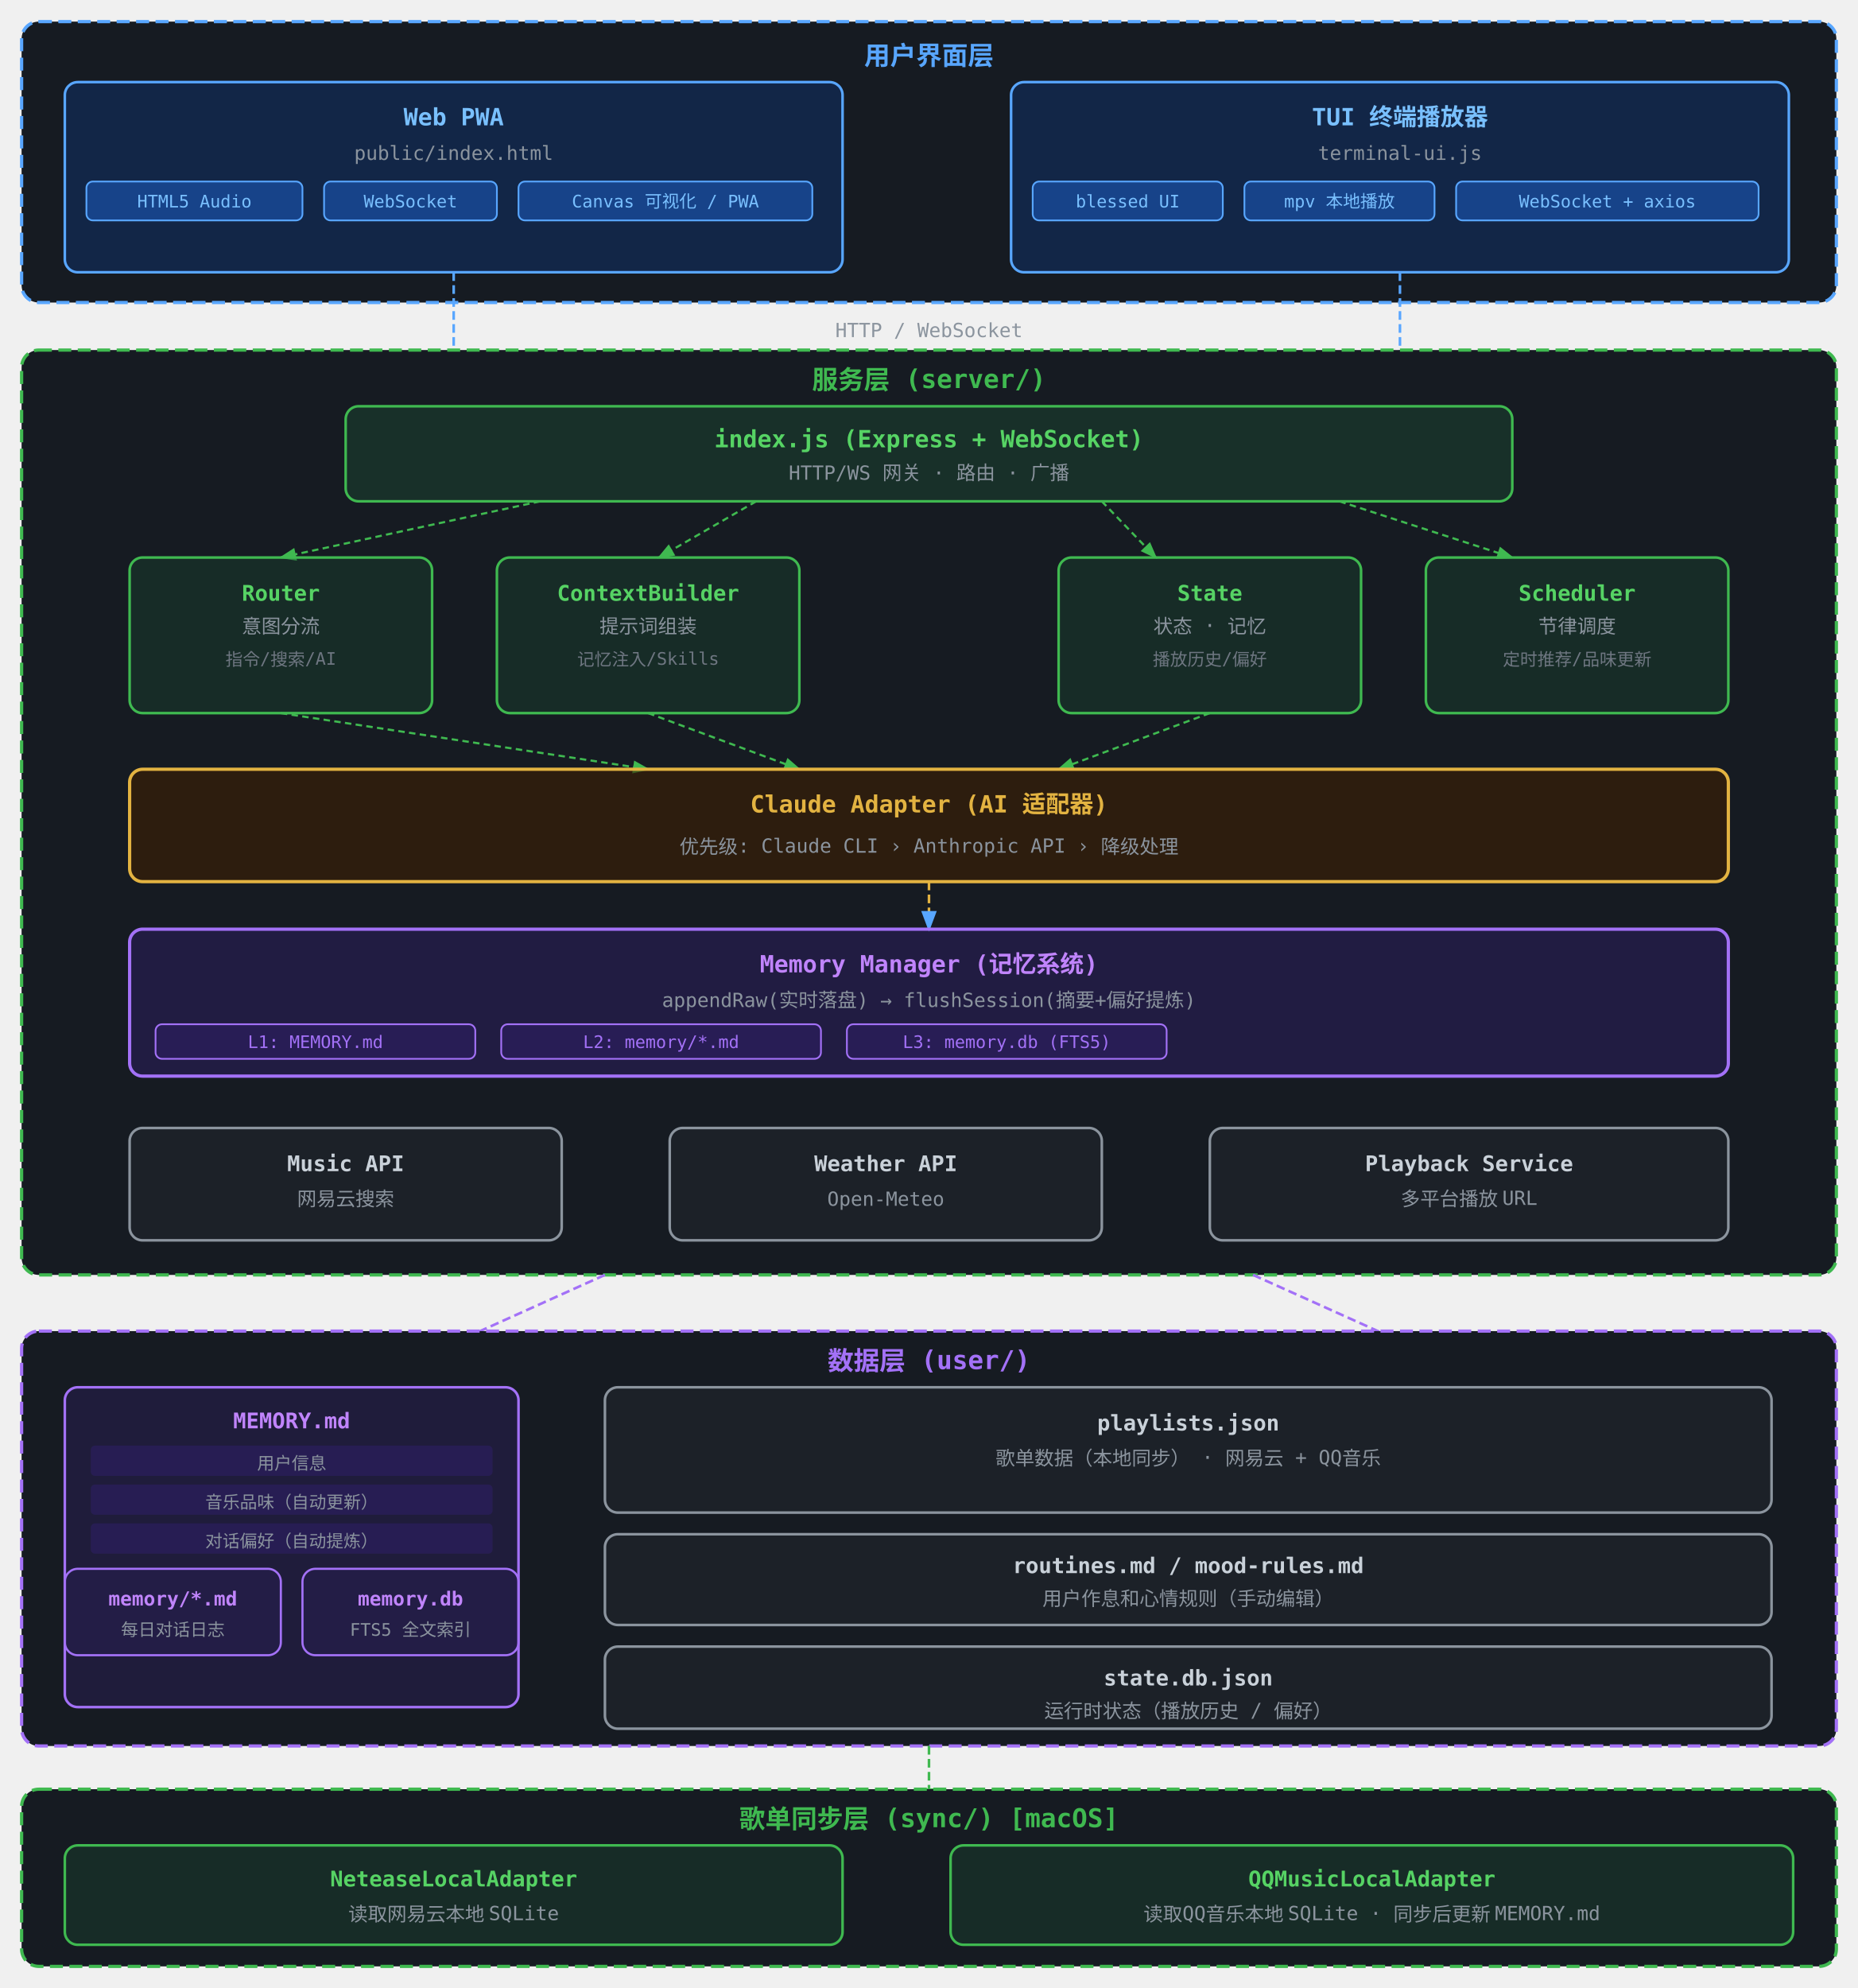
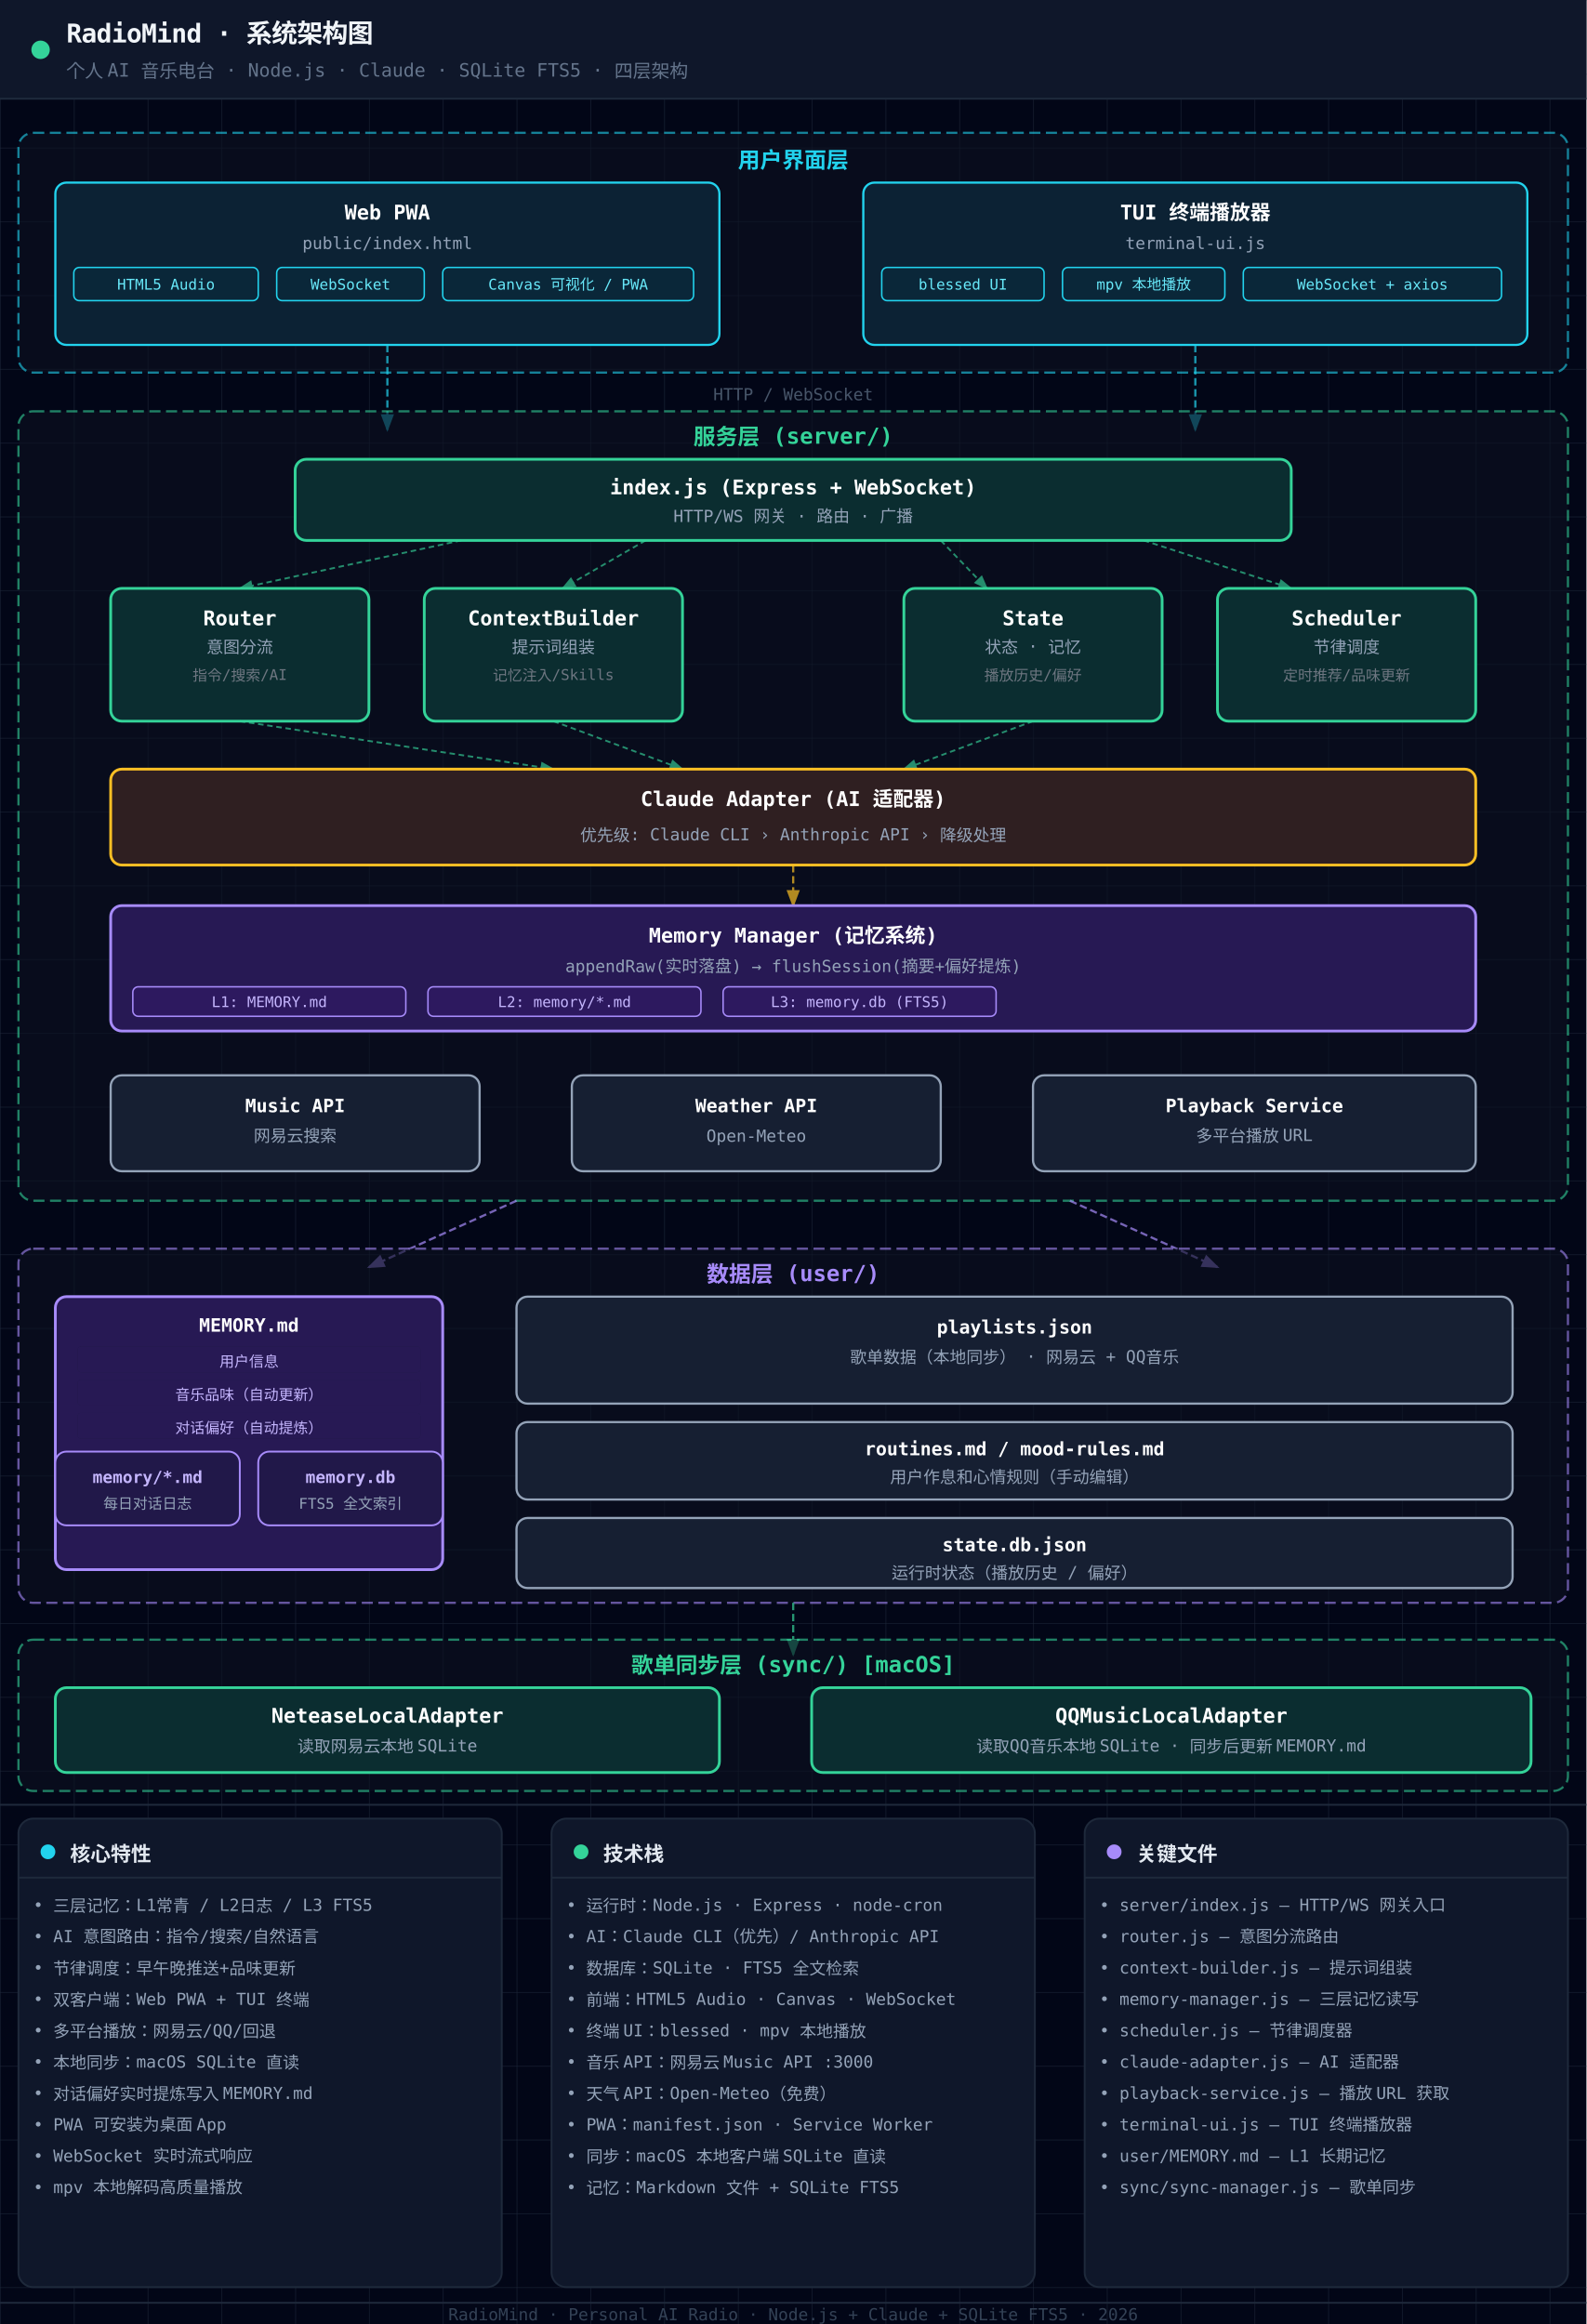
- <svg xmlns="http://www.w3.org/2000/svg" viewBox="0 0 860 920" width="860" style="font-family:ui-monospace,SFMono-Regular,Menlo,monospace;background:#0d1117;border-radius:12px;padding:8px">
+ <svg xmlns="http://www.w3.org/2000/svg" viewBox="0 0 860 1260" width="860" style="font-family:ui-monospace,SFMono-Regular,Menlo,monospace">
  <defs>
+     <pattern id="grid" width="40" height="40" patternUnits="userSpaceOnUse">
+       <path d="M 40 0 L 0 0 0 40" fill="none" stroke="#1e293b" stroke-width="0.5" />
+     </pattern>
    <marker id="arr" markerWidth="8" markerHeight="6" refX="7" refY="3" orient="auto">
-       <polygon points="0 0,8 3,0 6" fill="#58a6ff" />
+       <polygon points="0 0,8 3,0 6" fill="#22d3ee" />
    </marker>
    <marker id="arr-g" markerWidth="8" markerHeight="6" refX="7" refY="3" orient="auto">
-       <polygon points="0 0,8 3,0 6" fill="#3fb950" />
+       <polygon points="0 0,8 3,0 6" fill="#34d399" />
    </marker>
    <marker id="arr-v" markerWidth="8" markerHeight="6" refX="7" refY="3" orient="auto">
-       <polygon points="0 0,8 3,0 6" fill="#a371f7" />
+       <polygon points="0 0,8 3,0 6" fill="#a78bfa" />
+     </marker>
+     <marker id="arr-a" markerWidth="8" markerHeight="6" refX="7" refY="3" orient="auto">
+       <polygon points="0 0,8 3,0 6" fill="#fbbf24" />
    </marker>
  </defs>
-   <rect x="10" y="10" width="840" height="130" rx="8" fill="#161b22" stroke="#58a6ff" stroke-width="1.5" stroke-dasharray="6,3" />
-   <text x="430" y="30" fill="#58a6ff" font-size="12" font-weight="600" text-anchor="middle">用户界面层</text>
-   <rect x="30" y="38" width="360" height="88" rx="6" fill="#0d419d" fill-opacity="0.3" stroke="#58a6ff" stroke-width="1.2" />
-   <text x="210" y="58" fill="#79c0ff" font-size="11" font-weight="600" text-anchor="middle">Web PWA</text>
-   <text x="210" y="74" fill="#8b949e" font-size="9" text-anchor="middle">public/index.html</text>
-   <rect x="40" y="84" width="100" height="18" rx="3" fill="#1f6feb" fill-opacity="0.4" stroke="#58a6ff" stroke-width="0.8" />
-   <text x="90" y="96" fill="#79c0ff" font-size="8" text-anchor="middle">HTML5 Audio</text>
-   <rect x="150" y="84" width="80" height="18" rx="3" fill="#1f6feb" fill-opacity="0.4" stroke="#58a6ff" stroke-width="0.8" />
-   <text x="190" y="96" fill="#79c0ff" font-size="8" text-anchor="middle">WebSocket</text>
-   <rect x="240" y="84" width="136" height="18" rx="3" fill="#1f6feb" fill-opacity="0.4" stroke="#58a6ff" stroke-width="0.8" />
-   <text x="308" y="96" fill="#79c0ff" font-size="8" text-anchor="middle">Canvas 可视化 / PWA</text>
-   <rect x="468" y="38" width="360" height="88" rx="6" fill="#0d419d" fill-opacity="0.3" stroke="#58a6ff" stroke-width="1.2" />
-   <text x="648" y="58" fill="#79c0ff" font-size="11" font-weight="600" text-anchor="middle">TUI 终端播放器</text>
-   <text x="648" y="74" fill="#8b949e" font-size="9" text-anchor="middle">terminal-ui.js</text>
-   <rect x="478" y="84" width="88" height="18" rx="3" fill="#1f6feb" fill-opacity="0.4" stroke="#58a6ff" stroke-width="0.8" />
-   <text x="522" y="96" fill="#79c0ff" font-size="8" text-anchor="middle">blessed UI</text>
-   <rect x="576" y="84" width="88" height="18" rx="3" fill="#1f6feb" fill-opacity="0.4" stroke="#58a6ff" stroke-width="0.8" />
-   <text x="620" y="96" fill="#79c0ff" font-size="8" text-anchor="middle">mpv 本地播放</text>
-   <rect x="674" y="84" width="140" height="18" rx="3" fill="#1f6feb" fill-opacity="0.4" stroke="#58a6ff" stroke-width="0.8" />
-   <text x="744" y="96" fill="#79c0ff" font-size="8" text-anchor="middle">WebSocket + axios</text>
-   <line x1="210" y1="126" x2="210" y2="172" stroke="#58a6ff" stroke-width="1.2" stroke-dasharray="4,2" marker-end="url(#arr)" />
-   <line x1="648" y1="126" x2="648" y2="172" stroke="#58a6ff" stroke-width="1.2" stroke-dasharray="4,2" marker-end="url(#arr)" />
-   <text x="430" y="156" fill="#8b949e" font-size="9" text-anchor="middle">HTTP / WebSocket</text>
-   <rect x="10" y="162" width="840" height="428" rx="8" fill="#161b22" stroke="#3fb950" stroke-width="1.5" stroke-dasharray="6,3" />
-   <text x="430" y="180" fill="#3fb950" font-size="12" font-weight="600" text-anchor="middle">服务层 (server/)</text>
-   <rect x="160" y="188" width="540" height="44" rx="6" fill="#1a4731" fill-opacity="0.5" stroke="#3fb950" stroke-width="1.2" />
-   <text x="430" y="207" fill="#56d364" font-size="11" font-weight="600" text-anchor="middle">index.js  (Express + WebSocket)</text>
-   <text x="430" y="222" fill="#8b949e" font-size="9" text-anchor="middle">HTTP/WS 网关 · 路由 · 广播</text>
-   <line x1="250" y1="232" x2="130" y2="258" stroke="#3fb950" stroke-width="1" stroke-dasharray="3,2" marker-end="url(#arr-g)" />
-   <line x1="350" y1="232" x2="305" y2="258" stroke="#3fb950" stroke-width="1" stroke-dasharray="3,2" marker-end="url(#arr-g)" />
-   <line x1="510" y1="232" x2="535" y2="258" stroke="#3fb950" stroke-width="1" stroke-dasharray="3,2" marker-end="url(#arr-g)" />
-   <line x1="620" y1="232" x2="700" y2="258" stroke="#3fb950" stroke-width="1" stroke-dasharray="3,2" marker-end="url(#arr-g)" />
-   <rect x="60" y="258" width="140" height="72" rx="6" fill="#1a4731" fill-opacity="0.4" stroke="#3fb950" stroke-width="1.2" />
-   <text x="130" y="278" fill="#56d364" font-size="10" font-weight="600" text-anchor="middle">Router</text>
-   <text x="130" y="293" fill="#8b949e" font-size="9" text-anchor="middle">意图分流</text>
-   <text x="130" y="308" fill="#6e7681" font-size="8" text-anchor="middle">指令/搜索/AI</text>
-   <rect x="230" y="258" width="140" height="72" rx="6" fill="#1a4731" fill-opacity="0.4" stroke="#3fb950" stroke-width="1.2" />
-   <text x="300" y="278" fill="#56d364" font-size="10" font-weight="600" text-anchor="middle">ContextBuilder</text>
-   <text x="300" y="293" fill="#8b949e" font-size="9" text-anchor="middle">提示词组装</text>
-   <text x="300" y="308" fill="#6e7681" font-size="8" text-anchor="middle">记忆注入/Skills</text>
-   <rect x="490" y="258" width="140" height="72" rx="6" fill="#1a4731" fill-opacity="0.4" stroke="#3fb950" stroke-width="1.2" />
-   <text x="560" y="278" fill="#56d364" font-size="10" font-weight="600" text-anchor="middle">State</text>
-   <text x="560" y="293" fill="#8b949e" font-size="9" text-anchor="middle">状态 · 记忆</text>
-   <text x="560" y="308" fill="#6e7681" font-size="8" text-anchor="middle">播放历史/偏好</text>
-   <rect x="660" y="258" width="140" height="72" rx="6" fill="#1a4731" fill-opacity="0.4" stroke="#3fb950" stroke-width="1.2" />
-   <text x="730" y="278" fill="#56d364" font-size="10" font-weight="600" text-anchor="middle">Scheduler</text>
-   <text x="730" y="293" fill="#8b949e" font-size="9" text-anchor="middle">节律调度</text>
-   <text x="730" y="308" fill="#6e7681" font-size="8" text-anchor="middle">定时推荐/品味更新</text>
-   <line x1="130" y1="330" x2="300" y2="356" stroke="#3fb950" stroke-width="1" stroke-dasharray="3,2" marker-end="url(#arr-g)" />
-   <line x1="300" y1="330" x2="370" y2="356" stroke="#3fb950" stroke-width="1" stroke-dasharray="3,2" marker-end="url(#arr-g)" />
-   <line x1="560" y1="330" x2="490" y2="356" stroke="#3fb950" stroke-width="1" stroke-dasharray="3,2" marker-end="url(#arr-g)" />
-   <rect x="60" y="356" width="740" height="52" rx="6" fill="#3d1f00" fill-opacity="0.6" stroke="#e3b341" stroke-width="1.5" />
-   <text x="430" y="376" fill="#e3b341" font-size="11" font-weight="600" text-anchor="middle">Claude Adapter  (AI 适配器)</text>
-   <text x="430" y="395" fill="#8b949e" font-size="9" text-anchor="middle">优先级: Claude CLI › Anthropic API › 降级处理</text>
-   <line x1="430" y1="408" x2="430" y2="430" stroke="#e3b341" stroke-width="1.2" stroke-dasharray="4,2" marker-end="url(#arr)" />
-   <rect x="60" y="430" width="740" height="68" rx="6" fill="#2d1f63" fill-opacity="0.5" stroke="#a371f7" stroke-width="1.5" />
-   <text x="430" y="450" fill="#c084fc" font-size="11" font-weight="600" text-anchor="middle">Memory Manager  (记忆系统)</text>
-   <text x="430" y="466" fill="#8b949e" font-size="9" text-anchor="middle">appendRaw(实时落盘) → flushSession(摘要+偏好提炼)</text>
-   <rect x="72" y="474" width="148" height="16" rx="3" fill="#2d1f63" fill-opacity="0.6" stroke="#a371f7" stroke-width="0.8" />
-   <text x="146" y="485" fill="#a371f7" font-size="8" text-anchor="middle">L1: MEMORY.md</text>
-   <rect x="232" y="474" width="148" height="16" rx="3" fill="#2d1f63" fill-opacity="0.6" stroke="#a371f7" stroke-width="0.8" />
-   <text x="306" y="485" fill="#a371f7" font-size="8" text-anchor="middle">L2: memory/*.md</text>
-   <rect x="392" y="474" width="148" height="16" rx="3" fill="#2d1f63" fill-opacity="0.6" stroke="#a371f7" stroke-width="0.8" />
-   <text x="466" y="485" fill="#a371f7" font-size="8" text-anchor="middle">L3: memory.db (FTS5)</text>
-   <rect x="60" y="522" width="200" height="52" rx="6" fill="#1c2128" stroke="#8b949e" stroke-width="1.2" />
-   <text x="160" y="542" fill="#c9d1d9" font-size="10" font-weight="600" text-anchor="middle">Music API</text>
-   <text x="160" y="558" fill="#8b949e" font-size="9" text-anchor="middle">网易云搜索</text>
-   <rect x="310" y="522" width="200" height="52" rx="6" fill="#1c2128" stroke="#8b949e" stroke-width="1.2" />
-   <text x="410" y="542" fill="#c9d1d9" font-size="10" font-weight="600" text-anchor="middle">Weather API</text>
-   <text x="410" y="558" fill="#8b949e" font-size="9" text-anchor="middle">Open-Meteo</text>
-   <rect x="560" y="522" width="240" height="52" rx="6" fill="#1c2128" stroke="#8b949e" stroke-width="1.2" />
-   <text x="680" y="542" fill="#c9d1d9" font-size="10" font-weight="600" text-anchor="middle">Playback Service</text>
-   <text x="680" y="558" fill="#8b949e" font-size="9" text-anchor="middle">多平台播放 URL</text>
-   <line x1="280" y1="590" x2="200" y2="626" stroke="#a371f7" stroke-width="1.2" stroke-dasharray="4,2" marker-end="url(#arr-v)" />
-   <line x1="580" y1="590" x2="660" y2="626" stroke="#a371f7" stroke-width="1.2" stroke-dasharray="4,2" marker-end="url(#arr-v)" />
-   <rect x="10" y="616" width="840" height="192" rx="8" fill="#161b22" stroke="#a371f7" stroke-width="1.5" stroke-dasharray="6,3" />
-   <text x="430" y="634" fill="#a371f7" font-size="12" font-weight="600" text-anchor="middle">数据层 (user/)</text>
-   <rect x="30" y="642" width="210" height="148" rx="6" fill="#2d1f63" fill-opacity="0.4" stroke="#a371f7" stroke-width="1.2" />
-   <text x="135" y="661" fill="#c084fc" font-size="10" font-weight="600" text-anchor="middle">MEMORY.md</text>
-   <rect x="42" y="669" width="186" height="14" rx="2" fill="#2d1f63" fill-opacity="0.6" />
-   <text x="135" y="680" fill="#8b949e" font-size="8" text-anchor="middle">用户信息</text>
-   <rect x="42" y="687" width="186" height="14" rx="2" fill="#2d1f63" fill-opacity="0.6" />
-   <text x="135" y="698" fill="#8b949e" font-size="8" text-anchor="middle">音乐品味（自动更新）</text>
-   <rect x="42" y="705" width="186" height="14" rx="2" fill="#2d1f63" fill-opacity="0.6" />
-   <text x="135" y="716" fill="#8b949e" font-size="8" text-anchor="middle">对话偏好（自动提炼）</text>
-   <rect x="30" y="726" width="100" height="40" rx="6" fill="#2d1f63" fill-opacity="0.3" stroke="#a371f7" stroke-width="1" />
-   <text x="80" y="743" fill="#c084fc" font-size="9" font-weight="600" text-anchor="middle">memory/*.md</text>
-   <text x="80" y="757" fill="#8b949e" font-size="8" text-anchor="middle">每日对话日志</text>
-   <rect x="140" y="726" width="100" height="40" rx="6" fill="#2d1f63" fill-opacity="0.3" stroke="#a371f7" stroke-width="1" />
-   <text x="190" y="743" fill="#c084fc" font-size="9" font-weight="600" text-anchor="middle">memory.db</text>
-   <text x="190" y="757" fill="#8b949e" font-size="8" text-anchor="middle">FTS5 全文索引</text>
-   <rect x="280" y="642" width="540" height="58" rx="6" fill="#1c2128" stroke="#8b949e" stroke-width="1.2" />
-   <text x="550" y="662" fill="#c9d1d9" font-size="10" font-weight="600" text-anchor="middle">playlists.json</text>
-   <text x="550" y="678" fill="#8b949e" font-size="9" text-anchor="middle">歌单数据（本地同步） · 网易云 + QQ音乐</text>
-   <rect x="280" y="710" width="540" height="42" rx="6" fill="#1c2128" stroke="#8b949e" stroke-width="1.2" />
-   <text x="550" y="728" fill="#c9d1d9" font-size="10" font-weight="600" text-anchor="middle">routines.md / mood-rules.md</text>
-   <text x="550" y="743" fill="#8b949e" font-size="9" text-anchor="middle">用户作息和心情规则（手动编辑）</text>
-   <rect x="280" y="762" width="540" height="38" rx="6" fill="#1c2128" stroke="#8b949e" stroke-width="1.2" />
-   <text x="550" y="780" fill="#c9d1d9" font-size="10" font-weight="600" text-anchor="middle">state.db.json</text>
-   <text x="550" y="795" fill="#8b949e" font-size="9" text-anchor="middle">运行时状态（播放历史 / 偏好）</text>
-   <line x1="430" y1="808" x2="430" y2="836" stroke="#3fb950" stroke-width="1.2" stroke-dasharray="4,2" marker-end="url(#arr-g)" />
-   <rect x="10" y="828" width="840" height="82" rx="8" fill="#161b22" stroke="#3fb950" stroke-width="1.5" stroke-dasharray="6,3" />
-   <text x="430" y="846" fill="#3fb950" font-size="12" font-weight="600" text-anchor="middle">歌单同步层 (sync/)  [macOS]</text>
-   <rect x="30" y="854" width="360" height="46" rx="6" fill="#1a4731" fill-opacity="0.4" stroke="#3fb950" stroke-width="1.2" />
-   <text x="210" y="873" fill="#56d364" font-size="10" font-weight="600" text-anchor="middle">NeteaseLocalAdapter</text>
-   <text x="210" y="889" fill="#8b949e" font-size="9" text-anchor="middle">读取网易云本地 SQLite</text>
-   <rect x="440" y="854" width="390" height="46" rx="6" fill="#1a4731" fill-opacity="0.4" stroke="#3fb950" stroke-width="1.2" />
-   <text x="635" y="873" fill="#56d364" font-size="10" font-weight="600" text-anchor="middle">QQMusicLocalAdapter</text>
-   <text x="635" y="889" fill="#8b949e" font-size="9" text-anchor="middle">读取QQ音乐本地 SQLite · 同步后更新 MEMORY.md</text>
+   <rect width="860" height="1260" fill="#020617" />
+   <rect width="860" height="1260" fill="url(#grid)" />
+   <rect x="0" y="0" width="860" height="54" fill="#0f172a" />
+   <rect x="0" y="53" width="860" height="1" fill="#1e293b" />
+   <circle cx="22" cy="27" r="5" fill="#34d399">
+     <animate attributeName="r" values="5;6;5" dur="2s" repeatCount="indefinite" />
+     <animate attributeName="opacity" values="1;0.5;1" dur="2s" repeatCount="indefinite" />
+   </circle>
+   <text x="36" y="23" fill="#f1f5f9" font-size="14" font-weight="700" letter-spacing="-0.3">RadioMind · 系统架构图</text>
+   <text x="36" y="42" fill="#64748b" font-size="10">个人 AI 音乐电台 · Node.js · Claude · SQLite FTS5 · 四层架构</text>
+   <rect x="10" y="72" width="840" height="130" rx="8" fill="#0b1120" stroke="#22d3ee" stroke-width="1.2" stroke-dasharray="6,3" opacity="0.6" />
+   <text x="430" y="91" fill="#22d3ee" font-size="12" font-weight="600" text-anchor="middle">用户界面层</text>
+   <rect x="30" y="99" width="360" height="88" rx="6" fill="#0f172a" />
+   <rect x="30" y="99" width="360" height="88" rx="6" fill="rgba(8,51,68,0.4)" stroke="#22d3ee" stroke-width="1.2" />
+   <text x="210" y="119" fill="white" font-size="11" font-weight="600" text-anchor="middle">Web PWA</text>
+   <text x="210" y="135" fill="#94a3b8" font-size="9" text-anchor="middle">public/index.html</text>
+   <rect x="40" y="145" width="100" height="18" rx="3" fill="#0f172a" />
+   <rect x="40" y="145" width="100" height="18" rx="3" fill="rgba(8,51,68,0.6)" stroke="#22d3ee" stroke-width="0.8" />
+   <text x="90" y="157" fill="#67e8f9" font-size="8" text-anchor="middle">HTML5 Audio</text>
+   <rect x="150" y="145" width="80" height="18" rx="3" fill="#0f172a" />
+   <rect x="150" y="145" width="80" height="18" rx="3" fill="rgba(8,51,68,0.6)" stroke="#22d3ee" stroke-width="0.8" />
+   <text x="190" y="157" fill="#67e8f9" font-size="8" text-anchor="middle">WebSocket</text>
+   <rect x="240" y="145" width="136" height="18" rx="3" fill="#0f172a" />
+   <rect x="240" y="145" width="136" height="18" rx="3" fill="rgba(8,51,68,0.6)" stroke="#22d3ee" stroke-width="0.8" />
+   <text x="308" y="157" fill="#67e8f9" font-size="8" text-anchor="middle">Canvas 可视化 / PWA</text>
+   <rect x="468" y="99" width="360" height="88" rx="6" fill="#0f172a" />
+   <rect x="468" y="99" width="360" height="88" rx="6" fill="rgba(8,51,68,0.4)" stroke="#22d3ee" stroke-width="1.2" />
+   <text x="648" y="119" fill="white" font-size="11" font-weight="600" text-anchor="middle">TUI 终端播放器</text>
+   <text x="648" y="135" fill="#94a3b8" font-size="9" text-anchor="middle">terminal-ui.js</text>
+   <rect x="478" y="145" width="88" height="18" rx="3" fill="#0f172a" />
+   <rect x="478" y="145" width="88" height="18" rx="3" fill="rgba(8,51,68,0.6)" stroke="#22d3ee" stroke-width="0.8" />
+   <text x="522" y="157" fill="#67e8f9" font-size="8" text-anchor="middle">blessed UI</text>
+   <rect x="576" y="145" width="88" height="18" rx="3" fill="#0f172a" />
+   <rect x="576" y="145" width="88" height="18" rx="3" fill="rgba(8,51,68,0.6)" stroke="#22d3ee" stroke-width="0.8" />
+   <text x="620" y="157" fill="#67e8f9" font-size="8" text-anchor="middle">mpv 本地播放</text>
+   <rect x="674" y="145" width="140" height="18" rx="3" fill="#0f172a" />
+   <rect x="674" y="145" width="140" height="18" rx="3" fill="rgba(8,51,68,0.6)" stroke="#22d3ee" stroke-width="0.8" />
+   <text x="744" y="157" fill="#67e8f9" font-size="8" text-anchor="middle">WebSocket + axios</text>
+   <line x1="210" y1="187" x2="210" y2="233" stroke="#22d3ee" stroke-width="1.2" stroke-dasharray="4,2" marker-end="url(#arr)" opacity="0.7" />
+   <line x1="648" y1="187" x2="648" y2="233" stroke="#22d3ee" stroke-width="1.2" stroke-dasharray="4,2" marker-end="url(#arr)" opacity="0.7" />
+   <text x="430" y="217" fill="#475569" font-size="9" text-anchor="middle">HTTP / WebSocket</text>
+   <rect x="10" y="223" width="840" height="428" rx="8" fill="#0b1120" stroke="#34d399" stroke-width="1.2" stroke-dasharray="6,3" opacity="0.6" />
+   <text x="430" y="241" fill="#34d399" font-size="12" font-weight="600" text-anchor="middle">服务层 (server/)</text>
+   <rect x="160" y="249" width="540" height="44" rx="6" fill="#0f172a" />
+   <rect x="160" y="249" width="540" height="44" rx="6" fill="rgba(6,78,59,0.4)" stroke="#34d399" stroke-width="1.5" />
+   <text x="430" y="268" fill="white" font-size="11" font-weight="600" text-anchor="middle">index.js  (Express + WebSocket)</text>
+   <text x="430" y="283" fill="#94a3b8" font-size="9" text-anchor="middle">HTTP/WS 网关 · 路由 · 广播</text>
+   <line x1="250" y1="293" x2="130" y2="319" stroke="#34d399" stroke-width="1" stroke-dasharray="3,2" marker-end="url(#arr-g)" opacity="0.65" />
+   <line x1="350" y1="293" x2="305" y2="319" stroke="#34d399" stroke-width="1" stroke-dasharray="3,2" marker-end="url(#arr-g)" opacity="0.65" />
+   <line x1="510" y1="293" x2="535" y2="319" stroke="#34d399" stroke-width="1" stroke-dasharray="3,2" marker-end="url(#arr-g)" opacity="0.65" />
+   <line x1="620" y1="293" x2="700" y2="319" stroke="#34d399" stroke-width="1" stroke-dasharray="3,2" marker-end="url(#arr-g)" opacity="0.65" />
+   <rect x="60" y="319" width="140" height="72" rx="6" fill="#0f172a" />
+   <rect x="60" y="319" width="140" height="72" rx="6" fill="rgba(6,78,59,0.4)" stroke="#34d399" stroke-width="1.5" />
+   <text x="130" y="339" fill="white" font-size="11" font-weight="600" text-anchor="middle">Router</text>
+   <text x="130" y="354" fill="#94a3b8" font-size="9" text-anchor="middle">意图分流</text>
+   <text x="130" y="369" fill="#6e7681" font-size="8" text-anchor="middle">指令/搜索/AI</text>
+   <rect x="230" y="319" width="140" height="72" rx="6" fill="#0f172a" />
+   <rect x="230" y="319" width="140" height="72" rx="6" fill="rgba(6,78,59,0.4)" stroke="#34d399" stroke-width="1.5" />
+   <text x="300" y="339" fill="white" font-size="11" font-weight="600" text-anchor="middle">ContextBuilder</text>
+   <text x="300" y="354" fill="#94a3b8" font-size="9" text-anchor="middle">提示词组装</text>
+   <text x="300" y="369" fill="#6e7681" font-size="8" text-anchor="middle">记忆注入/Skills</text>
+   <rect x="490" y="319" width="140" height="72" rx="6" fill="#0f172a" />
+   <rect x="490" y="319" width="140" height="72" rx="6" fill="rgba(6,78,59,0.4)" stroke="#34d399" stroke-width="1.5" />
+   <text x="560" y="339" fill="white" font-size="11" font-weight="600" text-anchor="middle">State</text>
+   <text x="560" y="354" fill="#94a3b8" font-size="9" text-anchor="middle">状态 · 记忆</text>
+   <text x="560" y="369" fill="#6e7681" font-size="8" text-anchor="middle">播放历史/偏好</text>
+   <rect x="660" y="319" width="140" height="72" rx="6" fill="#0f172a" />
+   <rect x="660" y="319" width="140" height="72" rx="6" fill="rgba(6,78,59,0.4)" stroke="#34d399" stroke-width="1.5" />
+   <text x="730" y="339" fill="white" font-size="11" font-weight="600" text-anchor="middle">Scheduler</text>
+   <text x="730" y="354" fill="#94a3b8" font-size="9" text-anchor="middle">节律调度</text>
+   <text x="730" y="369" fill="#6e7681" font-size="8" text-anchor="middle">定时推荐/品味更新</text>
+   <line x1="130" y1="391" x2="300" y2="417" stroke="#34d399" stroke-width="1" stroke-dasharray="3,2" marker-end="url(#arr-g)" opacity="0.65" />
+   <line x1="300" y1="391" x2="370" y2="417" stroke="#34d399" stroke-width="1" stroke-dasharray="3,2" marker-end="url(#arr-g)" opacity="0.65" />
+   <line x1="560" y1="391" x2="490" y2="417" stroke="#34d399" stroke-width="1" stroke-dasharray="3,2" marker-end="url(#arr-g)" opacity="0.65" />
+   <rect x="60" y="417" width="740" height="52" rx="6" fill="#0f172a" />
+   <rect x="60" y="417" width="740" height="52" rx="6" fill="rgba(120,53,15,0.3)" stroke="#fbbf24" stroke-width="1.5" />
+   <text x="430" y="437" fill="white" font-size="11" font-weight="600" text-anchor="middle">Claude Adapter  (AI 适配器)</text>
+   <text x="430" y="456" fill="#94a3b8" font-size="9" text-anchor="middle">优先级: Claude CLI › Anthropic API › 降级处理</text>
+   <line x1="430" y1="469" x2="430" y2="491" stroke="#fbbf24" stroke-width="1.2" stroke-dasharray="4,2" marker-end="url(#arr-a)" opacity="0.7" />
+   <rect x="60" y="491" width="740" height="68" rx="6" fill="#0f172a" />
+   <rect x="60" y="491" width="740" height="68" rx="6" fill="rgba(76,29,149,0.4)" stroke="#a78bfa" stroke-width="1.5" />
+   <text x="430" y="511" fill="white" font-size="11" font-weight="600" text-anchor="middle">Memory Manager  (记忆系统)</text>
+   <text x="430" y="527" fill="#94a3b8" font-size="9" text-anchor="middle">appendRaw(实时落盘) → flushSession(摘要+偏好提炼)</text>
+   <rect x="72" y="535" width="148" height="16" rx="3" fill="#0f172a" />
+   <rect x="72" y="535" width="148" height="16" rx="3" fill="rgba(76,29,149,0.5)" stroke="#a78bfa" stroke-width="0.8" />
+   <text x="146" y="546" fill="#c4b5fd" font-size="8" text-anchor="middle">L1: MEMORY.md</text>
+   <rect x="232" y="535" width="148" height="16" rx="3" fill="#0f172a" />
+   <rect x="232" y="535" width="148" height="16" rx="3" fill="rgba(76,29,149,0.5)" stroke="#a78bfa" stroke-width="0.8" />
+   <text x="306" y="546" fill="#c4b5fd" font-size="8" text-anchor="middle">L2: memory/*.md</text>
+   <rect x="392" y="535" width="148" height="16" rx="3" fill="#0f172a" />
+   <rect x="392" y="535" width="148" height="16" rx="3" fill="rgba(76,29,149,0.5)" stroke="#a78bfa" stroke-width="0.8" />
+   <text x="466" y="546" fill="#c4b5fd" font-size="8" text-anchor="middle">L3: memory.db (FTS5)</text>
+   <rect x="60" y="583" width="200" height="52" rx="6" fill="#0f172a" />
+   <rect x="60" y="583" width="200" height="52" rx="6" fill="rgba(30,41,59,0.5)" stroke="#94a3b8" stroke-width="1.2" />
+   <text x="160" y="603" fill="white" font-size="10" font-weight="600" text-anchor="middle">Music API</text>
+   <text x="160" y="619" fill="#94a3b8" font-size="9" text-anchor="middle">网易云搜索</text>
+   <rect x="310" y="583" width="200" height="52" rx="6" fill="#0f172a" />
+   <rect x="310" y="583" width="200" height="52" rx="6" fill="rgba(30,41,59,0.5)" stroke="#94a3b8" stroke-width="1.2" />
+   <text x="410" y="603" fill="white" font-size="10" font-weight="600" text-anchor="middle">Weather API</text>
+   <text x="410" y="619" fill="#94a3b8" font-size="9" text-anchor="middle">Open-Meteo</text>
+   <rect x="560" y="583" width="240" height="52" rx="6" fill="#0f172a" />
+   <rect x="560" y="583" width="240" height="52" rx="6" fill="rgba(30,41,59,0.5)" stroke="#94a3b8" stroke-width="1.2" />
+   <text x="680" y="603" fill="white" font-size="10" font-weight="600" text-anchor="middle">Playback Service</text>
+   <text x="680" y="619" fill="#94a3b8" font-size="9" text-anchor="middle">多平台播放 URL</text>
+   <line x1="280" y1="651" x2="200" y2="687" stroke="#a78bfa" stroke-width="1.2" stroke-dasharray="4,2" marker-end="url(#arr-v)" opacity="0.7" />
+   <line x1="580" y1="651" x2="660" y2="687" stroke="#a78bfa" stroke-width="1.2" stroke-dasharray="4,2" marker-end="url(#arr-v)" opacity="0.7" />
+   <rect x="10" y="677" width="840" height="192" rx="8" fill="#0b1120" stroke="#a78bfa" stroke-width="1.2" stroke-dasharray="6,3" opacity="0.6" />
+   <text x="430" y="695" fill="#a78bfa" font-size="12" font-weight="600" text-anchor="middle">数据层 (user/)</text>
+   <rect x="30" y="703" width="210" height="148" rx="6" fill="#0f172a" />
+   <rect x="30" y="703" width="210" height="148" rx="6" fill="rgba(76,29,149,0.4)" stroke="#a78bfa" stroke-width="1.5" />
+   <text x="135" y="722" fill="white" font-size="10" font-weight="600" text-anchor="middle">MEMORY.md</text>
+   <rect x="42" y="730" width="186" height="14" rx="2" fill="#0f172a" />
+   <rect x="42" y="730" width="186" height="14" rx="2" fill="rgba(76,29,149,0.4)" />
+   <text x="135" y="741" fill="#c4b5fd" font-size="8" text-anchor="middle">用户信息</text>
+   <rect x="42" y="748" width="186" height="14" rx="2" fill="#0f172a" />
+   <rect x="42" y="748" width="186" height="14" rx="2" fill="rgba(76,29,149,0.4)" />
+   <text x="135" y="759" fill="#c4b5fd" font-size="8" text-anchor="middle">音乐品味（自动更新）</text>
+   <rect x="42" y="766" width="186" height="14" rx="2" fill="#0f172a" />
+   <rect x="42" y="766" width="186" height="14" rx="2" fill="rgba(76,29,149,0.4)" />
+   <text x="135" y="777" fill="#c4b5fd" font-size="8" text-anchor="middle">对话偏好（自动提炼）</text>
+   <rect x="30" y="787" width="100" height="40" rx="6" fill="#0f172a" />
+   <rect x="30" y="787" width="100" height="40" rx="6" fill="rgba(76,29,149,0.3)" stroke="#a78bfa" stroke-width="1" />
+   <text x="80" y="804" fill="#c4b5fd" font-size="9" font-weight="600" text-anchor="middle">memory/*.md</text>
+   <text x="80" y="818" fill="#94a3b8" font-size="8" text-anchor="middle">每日对话日志</text>
+   <rect x="140" y="787" width="100" height="40" rx="6" fill="#0f172a" />
+   <rect x="140" y="787" width="100" height="40" rx="6" fill="rgba(76,29,149,0.3)" stroke="#a78bfa" stroke-width="1" />
+   <text x="190" y="804" fill="#c4b5fd" font-size="9" font-weight="600" text-anchor="middle">memory.db</text>
+   <text x="190" y="818" fill="#94a3b8" font-size="8" text-anchor="middle">FTS5 全文索引</text>
+   <rect x="280" y="703" width="540" height="58" rx="6" fill="#0f172a" />
+   <rect x="280" y="703" width="540" height="58" rx="6" fill="rgba(30,41,59,0.5)" stroke="#94a3b8" stroke-width="1.2" />
+   <text x="550" y="723" fill="white" font-size="10" font-weight="600" text-anchor="middle">playlists.json</text>
+   <text x="550" y="739" fill="#94a3b8" font-size="9" text-anchor="middle">歌单数据（本地同步） · 网易云 + QQ音乐</text>
+   <rect x="280" y="771" width="540" height="42" rx="6" fill="#0f172a" />
+   <rect x="280" y="771" width="540" height="42" rx="6" fill="rgba(30,41,59,0.5)" stroke="#94a3b8" stroke-width="1.2" />
+   <text x="550" y="789" fill="white" font-size="10" font-weight="600" text-anchor="middle">routines.md / mood-rules.md</text>
+   <text x="550" y="804" fill="#94a3b8" font-size="9" text-anchor="middle">用户作息和心情规则（手动编辑）</text>
+   <rect x="280" y="823" width="540" height="38" rx="6" fill="#0f172a" />
+   <rect x="280" y="823" width="540" height="38" rx="6" fill="rgba(30,41,59,0.5)" stroke="#94a3b8" stroke-width="1.2" />
+   <text x="550" y="841" fill="white" font-size="10" font-weight="600" text-anchor="middle">state.db.json</text>
+   <text x="550" y="856" fill="#94a3b8" font-size="9" text-anchor="middle">运行时状态（播放历史 / 偏好）</text>
+   <line x1="430" y1="869" x2="430" y2="897" stroke="#34d399" stroke-width="1.2" stroke-dasharray="4,2" marker-end="url(#arr-g)" opacity="0.7" />
+   <rect x="10" y="889" width="840" height="82" rx="8" fill="#0b1120" stroke="#34d399" stroke-width="1.2" stroke-dasharray="6,3" opacity="0.6" />
+   <text x="430" y="907" fill="#34d399" font-size="12" font-weight="600" text-anchor="middle">歌单同步层 (sync/)  [macOS]</text>
+   <rect x="30" y="915" width="360" height="46" rx="6" fill="#0f172a" />
+   <rect x="30" y="915" width="360" height="46" rx="6" fill="rgba(6,78,59,0.4)" stroke="#34d399" stroke-width="1.5" />
+   <text x="210" y="934" fill="white" font-size="11" font-weight="600" text-anchor="middle">NeteaseLocalAdapter</text>
+   <text x="210" y="950" fill="#94a3b8" font-size="9" text-anchor="middle">读取网易云本地 SQLite</text>
+   <rect x="440" y="915" width="390" height="46" rx="6" fill="#0f172a" />
+   <rect x="440" y="915" width="390" height="46" rx="6" fill="rgba(6,78,59,0.4)" stroke="#34d399" stroke-width="1.5" />
+   <text x="635" y="934" fill="white" font-size="11" font-weight="600" text-anchor="middle">QQMusicLocalAdapter</text>
+   <text x="635" y="950" fill="#94a3b8" font-size="9" text-anchor="middle">读取QQ音乐本地 SQLite · 同步后更新 MEMORY.md</text>
+   <rect x="0" y="978" width="860" height="1" fill="#1e293b" />
+   <rect x="10" y="986" width="262" height="254" rx="8" fill="#0f172a" stroke="#1e293b" stroke-width="1" />
+   <circle cx="26" cy="1004" r="4" fill="#22d3ee" />
+   <text x="38" y="1009" fill="#e2e8f0" font-size="11" font-weight="600">核心特性</text>
+   <line x1="10" y1="1018" x2="272" y2="1018" stroke="#1e293b" stroke-width="1" />
+   <text x="18" y="1036" fill="#94a3b8" font-size="9">• 三层记忆：L1常青 / L2日志 / L3 FTS5</text>
+   <text x="18" y="1053" fill="#94a3b8" font-size="9">• AI 意图路由：指令/搜索/自然语言</text>
+   <text x="18" y="1070" fill="#94a3b8" font-size="9">• 节律调度：早午晚推送+品味更新</text>
+   <text x="18" y="1087" fill="#94a3b8" font-size="9">• 双客户端：Web PWA + TUI 终端</text>
+   <text x="18" y="1104" fill="#94a3b8" font-size="9">• 多平台播放：网易云/QQ/回退</text>
+   <text x="18" y="1121" fill="#94a3b8" font-size="9">• 本地同步：macOS SQLite 直读</text>
+   <text x="18" y="1138" fill="#94a3b8" font-size="9">• 对话偏好实时提炼写入 MEMORY.md</text>
+   <text x="18" y="1155" fill="#94a3b8" font-size="9">• PWA 可安装为桌面 App</text>
+   <text x="18" y="1172" fill="#94a3b8" font-size="9">• WebSocket 实时流式响应</text>
+   <text x="18" y="1189" fill="#94a3b8" font-size="9">• mpv 本地解码高质量播放</text>
+   <rect x="299" y="986" width="262" height="254" rx="8" fill="#0f172a" stroke="#1e293b" stroke-width="1" />
+   <circle cx="315" cy="1004" r="4" fill="#34d399" />
+   <text x="327" y="1009" fill="#e2e8f0" font-size="11" font-weight="600">技术栈</text>
+   <line x1="299" y1="1018" x2="561" y2="1018" stroke="#1e293b" stroke-width="1" />
+   <text x="307" y="1036" fill="#94a3b8" font-size="9">• 运行时：Node.js · Express · node-cron</text>
+   <text x="307" y="1053" fill="#94a3b8" font-size="9">• AI：Claude CLI（优先）/ Anthropic API</text>
+   <text x="307" y="1070" fill="#94a3b8" font-size="9">• 数据库：SQLite · FTS5 全文检索</text>
+   <text x="307" y="1087" fill="#94a3b8" font-size="9">• 前端：HTML5 Audio · Canvas · WebSocket</text>
+   <text x="307" y="1104" fill="#94a3b8" font-size="9">• 终端 UI：blessed · mpv 本地播放</text>
+   <text x="307" y="1121" fill="#94a3b8" font-size="9">• 音乐 API：网易云 Music API :3000</text>
+   <text x="307" y="1138" fill="#94a3b8" font-size="9">• 天气 API：Open-Meteo（免费）</text>
+   <text x="307" y="1155" fill="#94a3b8" font-size="9">• PWA：manifest.json · Service Worker</text>
+   <text x="307" y="1172" fill="#94a3b8" font-size="9">• 同步：macOS 本地客户端 SQLite 直读</text>
+   <text x="307" y="1189" fill="#94a3b8" font-size="9">• 记忆：Markdown 文件 + SQLite FTS5</text>
+   <rect x="588" y="986" width="262" height="254" rx="8" fill="#0f172a" stroke="#1e293b" stroke-width="1" />
+   <circle cx="604" cy="1004" r="4" fill="#a78bfa" />
+   <text x="616" y="1009" fill="#e2e8f0" font-size="11" font-weight="600">关键文件</text>
+   <line x1="588" y1="1018" x2="850" y2="1018" stroke="#1e293b" stroke-width="1" />
+   <text x="596" y="1036" fill="#94a3b8" font-size="9">• server/index.js — HTTP/WS 网关入口</text>
+   <text x="596" y="1053" fill="#94a3b8" font-size="9">• router.js — 意图分流路由</text>
+   <text x="596" y="1070" fill="#94a3b8" font-size="9">• context-builder.js — 提示词组装</text>
+   <text x="596" y="1087" fill="#94a3b8" font-size="9">• memory-manager.js — 三层记忆读写</text>
+   <text x="596" y="1104" fill="#94a3b8" font-size="9">• scheduler.js — 节律调度器</text>
+   <text x="596" y="1121" fill="#94a3b8" font-size="9">• claude-adapter.js — AI 适配器</text>
+   <text x="596" y="1138" fill="#94a3b8" font-size="9">• playback-service.js — 播放 URL 获取</text>
+   <text x="596" y="1155" fill="#94a3b8" font-size="9">• terminal-ui.js — TUI 终端播放器</text>
+   <text x="596" y="1172" fill="#94a3b8" font-size="9">• user/MEMORY.md — L1 长期记忆</text>
+   <text x="596" y="1189" fill="#94a3b8" font-size="9">• sync/sync-manager.js — 歌单同步</text>
+   <rect x="0" y="1248" width="860" height="1" fill="#1e293b" />
+   <text x="430" y="1258" fill="#334155" font-size="9" text-anchor="middle">RadioMind · Personal AI Radio · Node.js + Claude + SQLite FTS5 · 2026</text>
</svg>
